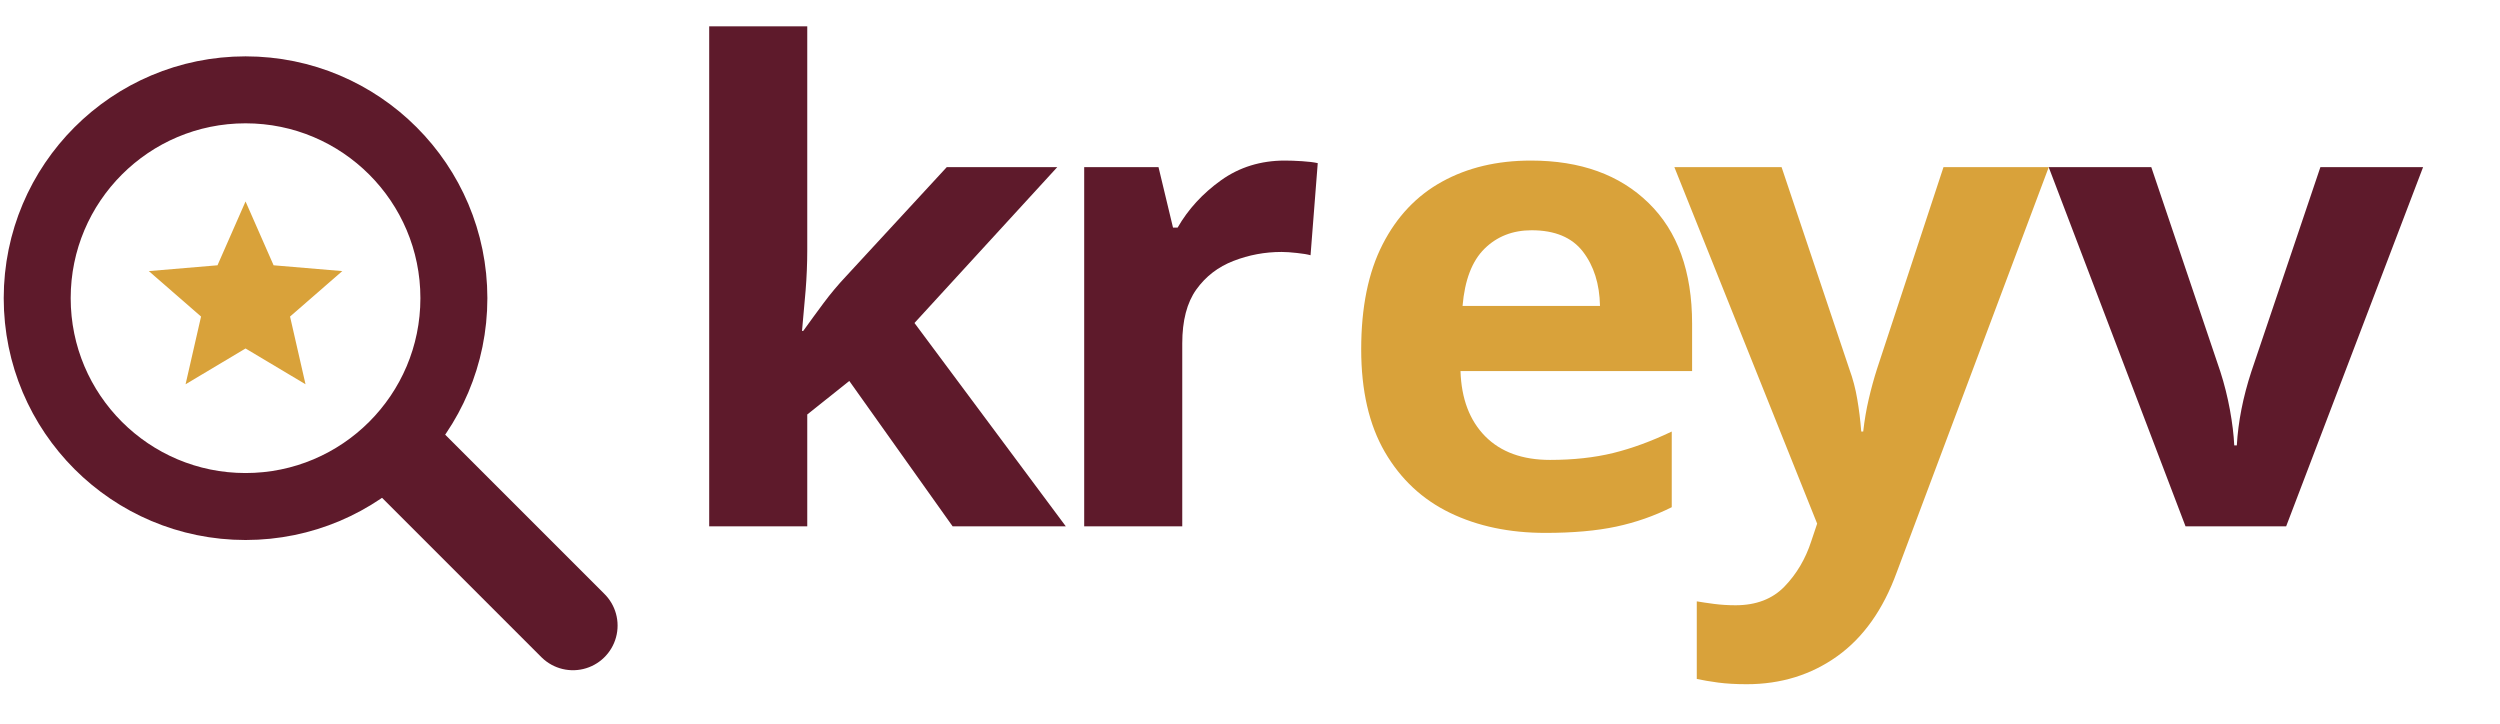
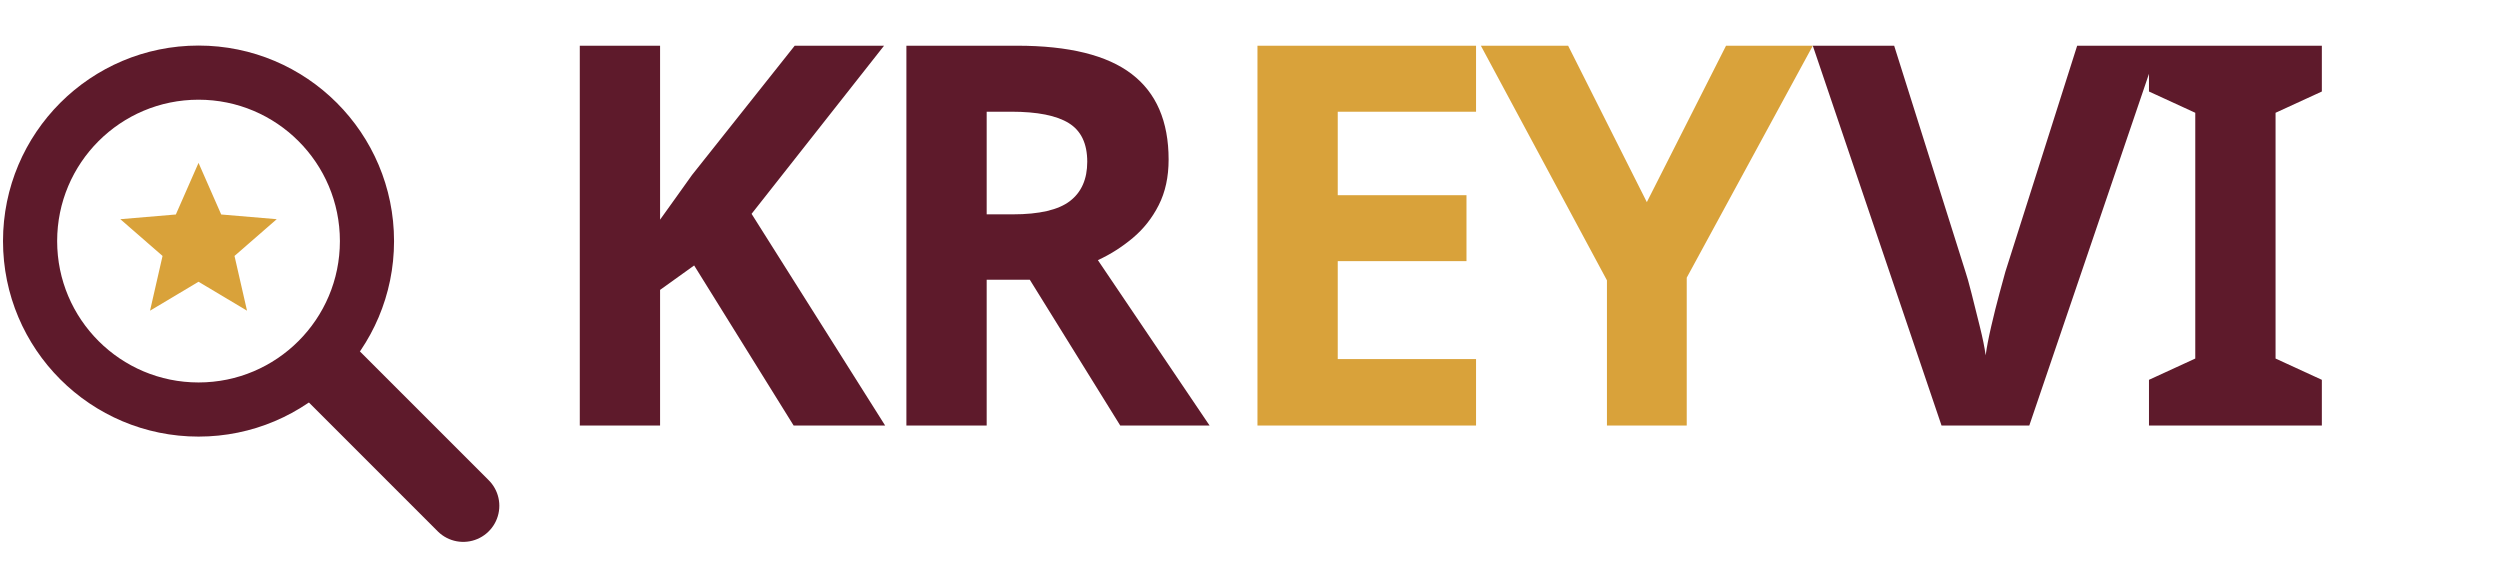
- <svg xmlns="http://www.w3.org/2000/svg" viewBox="0 0 380 110" width="380" height="110">
+ <svg xmlns="http://www.w3.org/2000/svg" viewBox="0 0 470 110" width="470" height="110">
  <g transform="translate(0 8) scale(1.131) translate(-9 -9)">
    <circle cx="42" cy="42" r="28" fill="none" stroke="#5E1A2B" stroke-width="9" />
    <path d="M63 63 L86 86" stroke="#5E1A2B" stroke-width="12" stroke-linecap="round" />
    <path d="M12 2l2.9 6.6 7.1.6-5.4 4.7 1.6 7-6.2-3.7-6.2 3.7 1.6-7L2 9.2l7.1-.6z" fill="#D9A23A" transform="translate(26.4 26.4) scale(1.3)" />
  </g>
-   <text x="100" y="80" font-family="Bricolage Grotesque, sans-serif" font-weight="800" font-size="100" letter-spacing="-5" fill="#5E1A2B">kr<tspan fill="#D9A23A">ey</tspan>v</text>
+   <text x="100" y="80" font-family="Bricolage Grotesque, sans-serif" font-weight="800" font-size="100" letter-spacing="-5" fill="#5E1A2B">KR<tspan fill="#D9A23A">EY</tspan>VI</text>
</svg>
